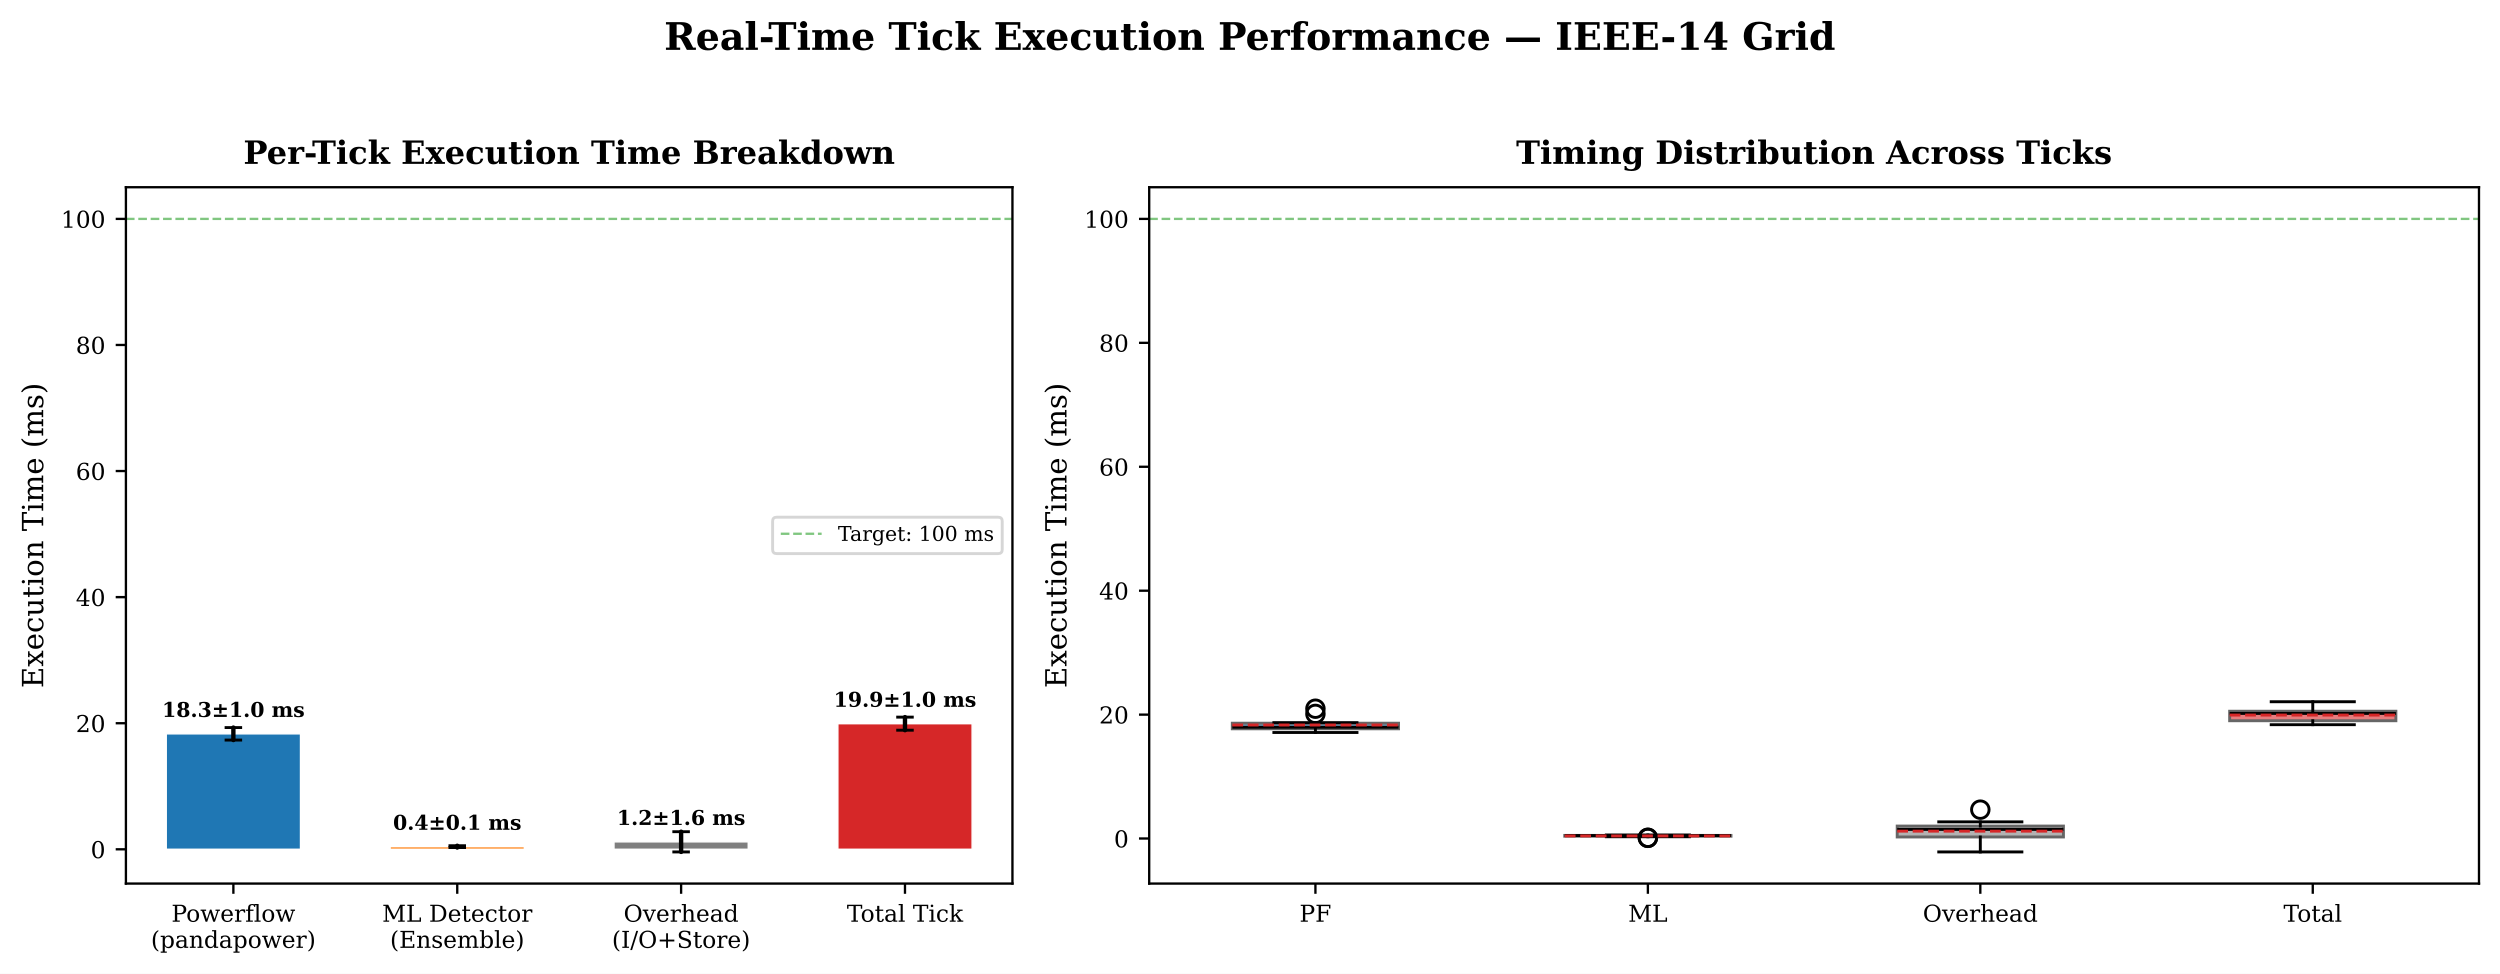
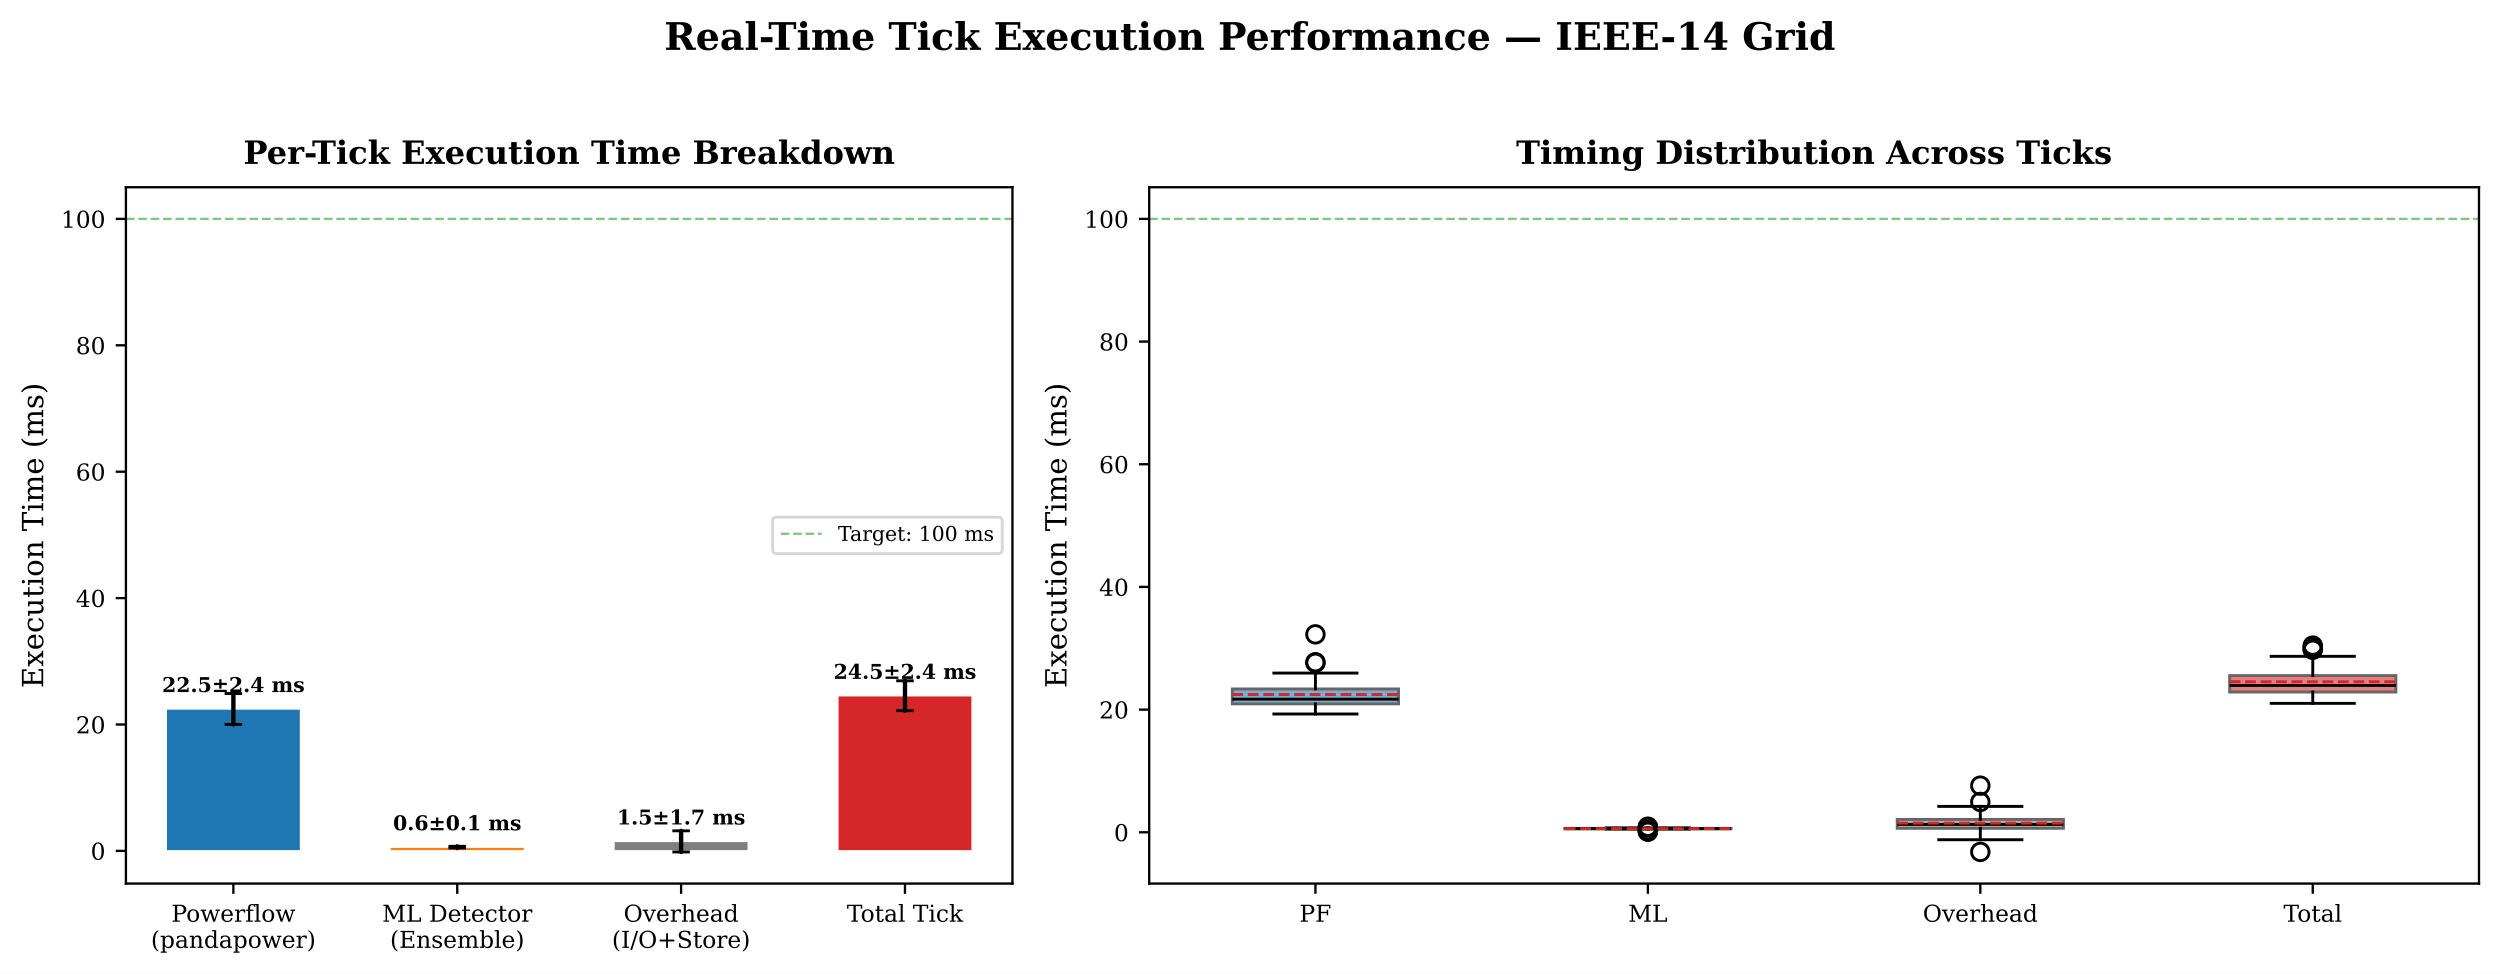
<svg xmlns="http://www.w3.org/2000/svg" xmlns:xlink="http://www.w3.org/1999/xlink" width="856.683pt" height="333.676pt" viewBox="0 0 856.683 333.676" version="1.1">
  <defs>
    <style type="text/css">*{stroke-linejoin: round; stroke-linecap: butt}</style>
  </defs>
  <g id="figure_1">
    <g id="patch_1">
      <path d="M -0 333.676  L 856.683 333.676  L 856.683 0  L -0 0  z " style="fill: #ffffff" />
    </g>
    <g id="axes_1">
      <g id="patch_2">
        <path d="M 43.148 302.776  L 346.936 302.776  L 346.936 64.16  L 43.148 64.16  z " style="fill: #ffffff" />
      </g>
      <g id="patch_3">
-         <path d="M 56.957 291.033  L 102.985 291.033  L 102.985 251.457  L 56.957 251.457  z " clip-path="url(#p3ab5cfee27)" style="fill: #1f77b4; stroke: #ffffff; stroke-width: 0.5; stroke-linejoin: miter" />
+         <path d="M 56.957 291.572  L 102.985 291.572  L 102.985 242.936  L 56.957 242.936  z " clip-path="url(#pd07b877482)" style="fill: #1f77b4; stroke: #ffffff; stroke-width: 0.5; stroke-linejoin: miter" />
      </g>
      <g id="patch_4">
-         <path d="M 133.671 291.033  L 179.699 291.033  L 179.699 290.123  L 133.671 290.123  z " clip-path="url(#p3ab5cfee27)" style="fill: #ff7f0e; stroke: #ffffff; stroke-width: 0.5; stroke-linejoin: miter" />
+         <path d="M 133.671 291.572  L 179.699 291.572  L 179.699 290.298  L 133.671 290.298  z " clip-path="url(#pd07b877482)" style="fill: #ff7f0e; stroke: #ffffff; stroke-width: 0.5; stroke-linejoin: miter" />
      </g>
      <g id="patch_5">
-         <path d="M 210.385 291.033  L 256.413 291.033  L 256.413 288.466  L 210.385 288.466  z " clip-path="url(#p3ab5cfee27)" style="fill: #7f7f7f; stroke: #ffffff; stroke-width: 0.5; stroke-linejoin: miter" />
+         <path d="M 210.385 291.572  L 256.413 291.572  L 256.413 288.317  L 210.385 288.317  z " clip-path="url(#pd07b877482)" style="fill: #7f7f7f; stroke: #ffffff; stroke-width: 0.5; stroke-linejoin: miter" />
      </g>
      <g id="patch_6">
-         <path d="M 287.099 291.033  L 333.128 291.033  L 333.128 247.98  L 287.099 247.98  z " clip-path="url(#p3ab5cfee27)" style="fill: #d62728; stroke: #ffffff; stroke-width: 0.5; stroke-linejoin: miter" />
+         <path d="M 287.099 291.572  L 333.128 291.572  L 333.128 238.406  L 287.099 238.406  z " clip-path="url(#pd07b877482)" style="fill: #d62728; stroke: #ffffff; stroke-width: 0.5; stroke-linejoin: miter" />
      </g>
      <g id="matplotlib.axis_1">
        <g id="xtick_1">
          <g id="line2d_1">
            <defs>
-               <path id="mbf00716e2d" d="M 0 0  L 0 3.5  " style="stroke: #000000; stroke-width: 0.8" />
+               <path id="m1d09635838" d="M 0 0  L 0 3.5  " style="stroke: #000000; stroke-width: 0.8" />
            </defs>
            <g>
-               <use xlink:href="#mbf00716e2d" x="79.971" y="302.776" style="stroke: #000000; stroke-width: 0.8" />
+               <use xlink:href="#m1d09635838" x="79.971" y="302.776" style="stroke: #000000; stroke-width: 0.8" />
            </g>
          </g>
          <g id="text_1">
            <text style="font-size: 8px; font-family: 'DejaVu Serif', 'Bitstream Vera Serif', 'Computer Modern Roman', 'New Century Schoolbook', 'Century Schoolbook L', 'Utopia', 'ITC Bookman', 'Bookman', 'Nimbus Roman No9 L', 'Times New Roman', 'Times', 'Palatino', 'Charter', serif" transform="translate(58.73654 315.8542)">Powerflow</text>
            <text style="font-size: 8px; font-family: 'DejaVu Serif', 'Bitstream Vera Serif', 'Computer Modern Roman', 'New Century Schoolbook', 'Century Schoolbook L', 'Utopia', 'ITC Bookman', 'Bookman', 'Nimbus Roman No9 L', 'Times New Roman', 'Times', 'Palatino', 'Charter', serif" transform="translate(51.71029 324.8125)">(pandapower)</text>
          </g>
        </g>
        <g id="xtick_2">
          <g id="line2d_2">
            <g>
-               <use xlink:href="#mbf00716e2d" x="156.685" y="302.776" style="stroke: #000000; stroke-width: 0.8" />
+               <use xlink:href="#m1d09635838" x="156.685" y="302.776" style="stroke: #000000; stroke-width: 0.8" />
            </g>
          </g>
          <g id="text_2">
            <text style="font-size: 8px; font-family: 'DejaVu Serif', 'Bitstream Vera Serif', 'Computer Modern Roman', 'New Century Schoolbook', 'Century Schoolbook L', 'Utopia', 'ITC Bookman', 'Bookman', 'Nimbus Roman No9 L', 'Times New Roman', 'Times', 'Palatino', 'Charter', serif" transform="translate(130.9451 315.8542)">ML Detector</text>
            <text style="font-size: 8px; font-family: 'DejaVu Serif', 'Bitstream Vera Serif', 'Computer Modern Roman', 'New Century Schoolbook', 'Century Schoolbook L', 'Utopia', 'ITC Bookman', 'Bookman', 'Nimbus Roman No9 L', 'Times New Roman', 'Times', 'Palatino', 'Charter', serif" transform="translate(133.6469 324.8125)">(Ensemble)</text>
          </g>
        </g>
        <g id="xtick_3">
          <g id="line2d_3">
            <g>
-               <use xlink:href="#mbf00716e2d" x="233.399" y="302.776" style="stroke: #000000; stroke-width: 0.8" />
+               <use xlink:href="#m1d09635838" x="233.399" y="302.776" style="stroke: #000000; stroke-width: 0.8" />
            </g>
          </g>
          <g id="text_3">
            <text style="font-size: 8px; font-family: 'DejaVu Serif', 'Bitstream Vera Serif', 'Computer Modern Roman', 'New Century Schoolbook', 'Century Schoolbook L', 'Utopia', 'ITC Bookman', 'Bookman', 'Nimbus Roman No9 L', 'Times New Roman', 'Times', 'Palatino', 'Charter', serif" transform="translate(213.6911 315.8542)">Overhead</text>
            <text style="font-size: 8px; font-family: 'DejaVu Serif', 'Bitstream Vera Serif', 'Computer Modern Roman', 'New Century Schoolbook', 'Century Schoolbook L', 'Utopia', 'ITC Bookman', 'Bookman', 'Nimbus Roman No9 L', 'Times New Roman', 'Times', 'Palatino', 'Charter', serif" transform="translate(209.6842 324.8125)">(I/O+Store)</text>
          </g>
        </g>
        <g id="xtick_4">
          <g id="line2d_4">
            <g>
-               <use xlink:href="#mbf00716e2d" x="310.113" y="302.776" style="stroke: #000000; stroke-width: 0.8" />
+               <use xlink:href="#m1d09635838" x="310.113" y="302.776" style="stroke: #000000; stroke-width: 0.8" />
            </g>
          </g>
          <g id="text_4">
            <text style="font-size: 8px; font-family: 'DejaVu Serif', 'Bitstream Vera Serif', 'Computer Modern Roman', 'New Century Schoolbook', 'Century Schoolbook L', 'Utopia', 'ITC Bookman', 'Bookman', 'Nimbus Roman No9 L', 'Times New Roman', 'Times', 'Palatino', 'Charter', serif; text-anchor: middle" x="310.113" y="315.854" transform="rotate(-0 310.1133 315.8542)">Total Tick</text>
          </g>
        </g>
      </g>
      <g id="matplotlib.axis_2">
        <g id="ytick_1">
          <g id="line2d_5">
            <defs>
-               <path id="mee71e24d2e" d="M 0 0  L -3.5 0  " style="stroke: #000000; stroke-width: 0.8" />
+               <path id="mb65a19b0ed" d="M 0 0  L -3.5 0  " style="stroke: #000000; stroke-width: 0.8" />
            </defs>
            <g>
-               <use xlink:href="#mee71e24d2e" x="43.148" y="291.033" style="stroke: #000000; stroke-width: 0.8" />
+               <use xlink:href="#mb65a19b0ed" x="43.148" y="291.572" style="stroke: #000000; stroke-width: 0.8" />
            </g>
          </g>
          <g id="text_5">
-             <text style="font-size: 8px; font-family: 'DejaVu Serif', 'Bitstream Vera Serif', 'Computer Modern Roman', 'New Century Schoolbook', 'Century Schoolbook L', 'Utopia', 'ITC Bookman', 'Bookman', 'Nimbus Roman No9 L', 'Times New Roman', 'Times', 'Palatino', 'Charter', serif; text-anchor: end" x="36.148" y="294.072" transform="rotate(-0 36.14813 294.0722)">0</text>
+             <text style="font-size: 8px; font-family: 'DejaVu Serif', 'Bitstream Vera Serif', 'Computer Modern Roman', 'New Century Schoolbook', 'Century Schoolbook L', 'Utopia', 'ITC Bookman', 'Bookman', 'Nimbus Roman No9 L', 'Times New Roman', 'Times', 'Palatino', 'Charter', serif; text-anchor: end" x="36.148" y="294.612" transform="rotate(-0 36.14813 294.6118)">0</text>
          </g>
        </g>
        <g id="ytick_2">
          <g id="line2d_6">
            <g>
-               <use xlink:href="#mee71e24d2e" x="43.148" y="247.828" style="stroke: #000000; stroke-width: 0.8" />
+               <use xlink:href="#mb65a19b0ed" x="43.148" y="248.259" style="stroke: #000000; stroke-width: 0.8" />
            </g>
          </g>
          <g id="text_6">
-             <text style="font-size: 8px; font-family: 'DejaVu Serif', 'Bitstream Vera Serif', 'Computer Modern Roman', 'New Century Schoolbook', 'Century Schoolbook L', 'Utopia', 'ITC Bookman', 'Bookman', 'Nimbus Roman No9 L', 'Times New Roman', 'Times', 'Palatino', 'Charter', serif; text-anchor: end" x="36.148" y="250.867" transform="rotate(-0 36.14813 250.8669)">20</text>
+             <text style="font-size: 8px; font-family: 'DejaVu Serif', 'Bitstream Vera Serif', 'Computer Modern Roman', 'New Century Schoolbook', 'Century Schoolbook L', 'Utopia', 'ITC Bookman', 'Bookman', 'Nimbus Roman No9 L', 'Times New Roman', 'Times', 'Palatino', 'Charter', serif; text-anchor: end" x="36.148" y="251.299" transform="rotate(-0 36.14813 251.2986)">20</text>
          </g>
        </g>
        <g id="ytick_3">
          <g id="line2d_7">
            <g>
-               <use xlink:href="#mee71e24d2e" x="43.148" y="204.622" style="stroke: #000000; stroke-width: 0.8" />
+               <use xlink:href="#mb65a19b0ed" x="43.148" y="204.946" style="stroke: #000000; stroke-width: 0.8" />
            </g>
          </g>
          <g id="text_7">
-             <text style="font-size: 8px; font-family: 'DejaVu Serif', 'Bitstream Vera Serif', 'Computer Modern Roman', 'New Century Schoolbook', 'Century Schoolbook L', 'Utopia', 'ITC Bookman', 'Bookman', 'Nimbus Roman No9 L', 'Times New Roman', 'Times', 'Palatino', 'Charter', serif; text-anchor: end" x="36.148" y="207.662" transform="rotate(-0 36.14813 207.6615)">40</text>
+             <text style="font-size: 8px; font-family: 'DejaVu Serif', 'Bitstream Vera Serif', 'Computer Modern Roman', 'New Century Schoolbook', 'Century Schoolbook L', 'Utopia', 'ITC Bookman', 'Bookman', 'Nimbus Roman No9 L', 'Times New Roman', 'Times', 'Palatino', 'Charter', serif; text-anchor: end" x="36.148" y="207.985" transform="rotate(-0 36.14813 207.9853)">40</text>
          </g>
        </g>
        <g id="ytick_4">
          <g id="line2d_8">
            <g>
-               <use xlink:href="#mee71e24d2e" x="43.148" y="161.417" style="stroke: #000000; stroke-width: 0.8" />
+               <use xlink:href="#mb65a19b0ed" x="43.148" y="161.633" style="stroke: #000000; stroke-width: 0.8" />
            </g>
          </g>
          <g id="text_8">
-             <text style="font-size: 8px; font-family: 'DejaVu Serif', 'Bitstream Vera Serif', 'Computer Modern Roman', 'New Century Schoolbook', 'Century Schoolbook L', 'Utopia', 'ITC Bookman', 'Bookman', 'Nimbus Roman No9 L', 'Times New Roman', 'Times', 'Palatino', 'Charter', serif; text-anchor: end" x="36.148" y="164.456" transform="rotate(-0 36.14813 164.4562)">60</text>
+             <text style="font-size: 8px; font-family: 'DejaVu Serif', 'Bitstream Vera Serif', 'Computer Modern Roman', 'New Century Schoolbook', 'Century Schoolbook L', 'Utopia', 'ITC Bookman', 'Bookman', 'Nimbus Roman No9 L', 'Times New Roman', 'Times', 'Palatino', 'Charter', serif; text-anchor: end" x="36.148" y="164.672" transform="rotate(-0 36.14813 164.6721)">60</text>
          </g>
        </g>
        <g id="ytick_5">
          <g id="line2d_9">
            <g>
-               <use xlink:href="#mee71e24d2e" x="43.148" y="118.211" style="stroke: #000000; stroke-width: 0.8" />
+               <use xlink:href="#mb65a19b0ed" x="43.148" y="118.319" style="stroke: #000000; stroke-width: 0.8" />
            </g>
          </g>
          <g id="text_9">
-             <text style="font-size: 8px; font-family: 'DejaVu Serif', 'Bitstream Vera Serif', 'Computer Modern Roman', 'New Century Schoolbook', 'Century Schoolbook L', 'Utopia', 'ITC Bookman', 'Bookman', 'Nimbus Roman No9 L', 'Times New Roman', 'Times', 'Palatino', 'Charter', serif; text-anchor: end" x="36.148" y="121.251" transform="rotate(-0 36.14813 121.2509)">80</text>
+             <text style="font-size: 8px; font-family: 'DejaVu Serif', 'Bitstream Vera Serif', 'Computer Modern Roman', 'New Century Schoolbook', 'Century Schoolbook L', 'Utopia', 'ITC Bookman', 'Bookman', 'Nimbus Roman No9 L', 'Times New Roman', 'Times', 'Palatino', 'Charter', serif; text-anchor: end" x="36.148" y="121.359" transform="rotate(-0 36.14813 121.3588)">80</text>
          </g>
        </g>
        <g id="ytick_6">
          <g id="line2d_10">
            <g>
-               <use xlink:href="#mee71e24d2e" x="43.148" y="75.006" style="stroke: #000000; stroke-width: 0.8" />
+               <use xlink:href="#mb65a19b0ed" x="43.148" y="75.006" style="stroke: #000000; stroke-width: 0.8" />
            </g>
          </g>
          <g id="text_10">
            <text style="font-size: 8px; font-family: 'DejaVu Serif', 'Bitstream Vera Serif', 'Computer Modern Roman', 'New Century Schoolbook', 'Century Schoolbook L', 'Utopia', 'ITC Bookman', 'Bookman', 'Nimbus Roman No9 L', 'Times New Roman', 'Times', 'Palatino', 'Charter', serif; text-anchor: end" x="36.148" y="78.046" transform="rotate(-0 36.14813 78.04553)">100</text>
          </g>
        </g>
        <g id="text_11">
          <text style="font-size: 10px; font-family: 'DejaVu Serif', 'Bitstream Vera Serif', 'Computer Modern Roman', 'New Century Schoolbook', 'Century Schoolbook L', 'Utopia', 'ITC Bookman', 'Bookman', 'Nimbus Roman No9 L', 'Times New Roman', 'Times', 'Palatino', 'Charter', serif; text-anchor: middle" x="14.798" y="183.468" transform="rotate(-90 14.79844 183.4677)">Execution Time (ms)</text>
        </g>
      </g>
      <g id="LineCollection_1">
-         <path d="M 79.971 253.596  L 79.971 249.317  " clip-path="url(#p3ab5cfee27)" style="fill: none; stroke: #000000; stroke-width: 1.5; stroke-linecap: round" />
-         <path d="M 156.685 290.432  L 156.685 289.814  " clip-path="url(#p3ab5cfee27)" style="fill: none; stroke: #000000; stroke-width: 1.5; stroke-linecap: round" />
-         <path d="M 233.399 291.929  L 233.399 285.003  " clip-path="url(#p3ab5cfee27)" style="fill: none; stroke: #000000; stroke-width: 1.5; stroke-linecap: round" />
-         <path d="M 310.113 250.219  L 310.113 245.742  " clip-path="url(#p3ab5cfee27)" style="fill: none; stroke: #000000; stroke-width: 1.5; stroke-linecap: round" />
+         <path d="M 79.971 248.225  L 79.971 237.647  " clip-path="url(#pd07b877482)" style="fill: none; stroke: #000000; stroke-width: 1.5; stroke-linecap: round" />
+         <path d="M 156.685 290.58  L 156.685 290.016  " clip-path="url(#pd07b877482)" style="fill: none; stroke: #000000; stroke-width: 1.5; stroke-linecap: round" />
+         <path d="M 233.399 291.929  L 233.399 284.704  " clip-path="url(#pd07b877482)" style="fill: none; stroke: #000000; stroke-width: 1.5; stroke-linecap: round" />
+         <path d="M 310.113 243.526  L 310.113 233.285  " clip-path="url(#pd07b877482)" style="fill: none; stroke: #000000; stroke-width: 1.5; stroke-linecap: round" />
      </g>
      <g id="line2d_11">
        <defs>
-           <path id="mebff96fcb3" d="M 3 0  L -3 -0  " style="stroke: #000000" />
+           <path id="m6f07d29cbc" d="M 3 0  L -3 -0  " style="stroke: #000000" />
        </defs>
-         <g clip-path="url(#p3ab5cfee27)">
-           <use xlink:href="#mebff96fcb3" x="79.971" y="253.596" style="fill: #1f77b4; stroke: #000000" />
-           <use xlink:href="#mebff96fcb3" x="156.685" y="290.432" style="fill: #1f77b4; stroke: #000000" />
-           <use xlink:href="#mebff96fcb3" x="233.399" y="291.929" style="fill: #1f77b4; stroke: #000000" />
-           <use xlink:href="#mebff96fcb3" x="310.113" y="250.219" style="fill: #1f77b4; stroke: #000000" />
+         <g clip-path="url(#pd07b877482)">
+           <use xlink:href="#m6f07d29cbc" x="79.971" y="248.225" style="fill: #1f77b4; stroke: #000000" />
+           <use xlink:href="#m6f07d29cbc" x="156.685" y="290.58" style="fill: #1f77b4; stroke: #000000" />
+           <use xlink:href="#m6f07d29cbc" x="233.399" y="291.929" style="fill: #1f77b4; stroke: #000000" />
+           <use xlink:href="#m6f07d29cbc" x="310.113" y="243.526" style="fill: #1f77b4; stroke: #000000" />
        </g>
      </g>
      <g id="line2d_12">
-         <g clip-path="url(#p3ab5cfee27)">
-           <use xlink:href="#mebff96fcb3" x="79.971" y="249.317" style="fill: #1f77b4; stroke: #000000" />
-           <use xlink:href="#mebff96fcb3" x="156.685" y="289.814" style="fill: #1f77b4; stroke: #000000" />
-           <use xlink:href="#mebff96fcb3" x="233.399" y="285.003" style="fill: #1f77b4; stroke: #000000" />
-           <use xlink:href="#mebff96fcb3" x="310.113" y="245.742" style="fill: #1f77b4; stroke: #000000" />
+         <g clip-path="url(#pd07b877482)">
+           <use xlink:href="#m6f07d29cbc" x="79.971" y="237.647" style="fill: #1f77b4; stroke: #000000" />
+           <use xlink:href="#m6f07d29cbc" x="156.685" y="290.016" style="fill: #1f77b4; stroke: #000000" />
+           <use xlink:href="#m6f07d29cbc" x="233.399" y="284.704" style="fill: #1f77b4; stroke: #000000" />
+           <use xlink:href="#m6f07d29cbc" x="310.113" y="233.285" style="fill: #1f77b4; stroke: #000000" />
        </g>
      </g>
      <g id="line2d_13">
-         <path d="M 43.148 75.006  L 346.936 75.006  " clip-path="url(#p3ab5cfee27)" style="fill: none; stroke-dasharray: 2.96,1.28; stroke-dashoffset: 0; stroke: #2ca02c; stroke-opacity: 0.6; stroke-width: 0.8" />
+         <path d="M 43.148 75.006  L 346.936 75.006  " clip-path="url(#pd07b877482)" style="fill: none; stroke-dasharray: 2.96,1.28; stroke-dashoffset: 0; stroke: #2ca02c; stroke-opacity: 0.6; stroke-width: 0.8" />
      </g>
      <g id="patch_7">
        <path d="M 43.148 302.776  L 43.148 64.16  " style="fill: none; stroke: #000000; stroke-width: 0.8; stroke-linejoin: miter; stroke-linecap: square" />
      </g>
      <g id="patch_8">
        <path d="M 346.936 302.776  L 346.936 64.16  " style="fill: none; stroke: #000000; stroke-width: 0.8; stroke-linejoin: miter; stroke-linecap: square" />
      </g>
      <g id="patch_9">
        <path d="M 43.148 302.776  L 346.936 302.776  " style="fill: none; stroke: #000000; stroke-width: 0.8; stroke-linejoin: miter; stroke-linecap: square" />
      </g>
      <g id="patch_10">
        <path d="M 43.148 64.16  L 346.936 64.16  " style="fill: none; stroke: #000000; stroke-width: 0.8; stroke-linejoin: miter; stroke-linecap: square" />
      </g>
      <g id="text_12">
-         <text style="font-weight: 700; font-size: 7px; font-family: 'DejaVu Serif', 'Bitstream Vera Serif', 'Computer Modern Roman', 'New Century Schoolbook', 'Century Schoolbook L', 'Utopia', 'ITC Bookman', 'Bookman', 'Nimbus Roman No9 L', 'Times New Roman', 'Times', 'Palatino', 'Charter', serif; text-anchor: middle" x="79.971" y="245.68" transform="rotate(-0 79.97091 245.6804)">18.3±1.0 ms</text>
+         <text style="font-weight: 700; font-size: 7px; font-family: 'DejaVu Serif', 'Bitstream Vera Serif', 'Computer Modern Roman', 'New Century Schoolbook', 'Century Schoolbook L', 'Utopia', 'ITC Bookman', 'Bookman', 'Nimbus Roman No9 L', 'Times New Roman', 'Times', 'Palatino', 'Charter', serif; text-anchor: middle" x="79.971" y="237.149" transform="rotate(-0 79.97091 237.1491)">22.5±2.4 ms</text>
      </g>
      <g id="text_13">
-         <text style="font-weight: 700; font-size: 7px; font-family: 'DejaVu Serif', 'Bitstream Vera Serif', 'Computer Modern Roman', 'New Century Schoolbook', 'Century Schoolbook L', 'Utopia', 'ITC Bookman', 'Bookman', 'Nimbus Roman No9 L', 'Times New Roman', 'Times', 'Palatino', 'Charter', serif; text-anchor: middle" x="156.685" y="284.346" transform="rotate(-0 156.6851 284.3465)">0.4±0.1 ms</text>
+         <text style="font-weight: 700; font-size: 7px; font-family: 'DejaVu Serif', 'Bitstream Vera Serif', 'Computer Modern Roman', 'New Century Schoolbook', 'Century Schoolbook L', 'Utopia', 'ITC Bookman', 'Bookman', 'Nimbus Roman No9 L', 'Times New Roman', 'Times', 'Palatino', 'Charter', serif; text-anchor: middle" x="156.685" y="284.511" transform="rotate(-0 156.6851 284.5106)">0.6±0.1 ms</text>
      </g>
      <g id="text_14">
-         <text style="font-weight: 700; font-size: 7px; font-family: 'DejaVu Serif', 'Bitstream Vera Serif', 'Computer Modern Roman', 'New Century Schoolbook', 'Century Schoolbook L', 'Utopia', 'ITC Bookman', 'Bookman', 'Nimbus Roman No9 L', 'Times New Roman', 'Times', 'Palatino', 'Charter', serif; text-anchor: middle" x="233.399" y="282.69" transform="rotate(-0 233.3992 282.6901)">1.2±1.6 ms</text>
+         <text style="font-weight: 700; font-size: 7px; font-family: 'DejaVu Serif', 'Bitstream Vera Serif', 'Computer Modern Roman', 'New Century Schoolbook', 'Century Schoolbook L', 'Utopia', 'ITC Bookman', 'Bookman', 'Nimbus Roman No9 L', 'Times New Roman', 'Times', 'Palatino', 'Charter', serif; text-anchor: middle" x="233.399" y="282.53" transform="rotate(-0 233.3992 282.5298)">1.5±1.7 ms</text>
      </g>
      <g id="text_15">
-         <text style="font-weight: 700; font-size: 7px; font-family: 'DejaVu Serif', 'Bitstream Vera Serif', 'Computer Modern Roman', 'New Century Schoolbook', 'Century Schoolbook L', 'Utopia', 'ITC Bookman', 'Bookman', 'Nimbus Roman No9 L', 'Times New Roman', 'Times', 'Palatino', 'Charter', serif; text-anchor: middle" x="310.113" y="242.204" transform="rotate(-0 310.1133 242.2039)">19.9±1.0 ms</text>
+         <text style="font-weight: 700; font-size: 7px; font-family: 'DejaVu Serif', 'Bitstream Vera Serif', 'Computer Modern Roman', 'New Century Schoolbook', 'Century Schoolbook L', 'Utopia', 'ITC Bookman', 'Bookman', 'Nimbus Roman No9 L', 'Times New Roman', 'Times', 'Palatino', 'Charter', serif; text-anchor: middle" x="310.113" y="232.619" transform="rotate(-0 310.1133 232.6188)">24.5±2.4 ms</text>
      </g>
      <g id="text_16">
        <text style="font-weight: 700; font-size: 11px; font-family: 'DejaVu Serif', 'Bitstream Vera Serif', 'Computer Modern Roman', 'New Century Schoolbook', 'Century Schoolbook L', 'Utopia', 'ITC Bookman', 'Bookman', 'Nimbus Roman No9 L', 'Times New Roman', 'Times', 'Palatino', 'Charter', serif; text-anchor: middle" x="195.042" y="56.16" transform="rotate(-0 195.0421 56.16)">Per-Tick Execution Time Breakdown</text>
      </g>
      <g id="legend_1">
        <g id="patch_11">
          <path d="M 266.154 189.705  L 342.036 189.705  Q 343.436 189.705 343.436 188.305  L 343.436 178.631  Q 343.436 177.231 342.036 177.231  L 266.154 177.231  Q 264.754 177.231 264.754 178.631  L 264.754 188.305  Q 264.754 189.705 266.154 189.705  z " style="fill: #ffffff; opacity: 0.8; stroke: #cccccc; stroke-linejoin: miter" />
        </g>
        <g id="line2d_14">
          <path d="M 267.554 182.9  L 274.554 182.9  L 281.554 182.9  " style="fill: none; stroke-dasharray: 2.96,1.28; stroke-dashoffset: 0; stroke: #2ca02c; stroke-opacity: 0.6; stroke-width: 0.8" />
        </g>
        <g id="text_17">
          <text style="font-size: 7px; font-family: 'DejaVu Serif', 'Bitstream Vera Serif', 'Computer Modern Roman', 'New Century Schoolbook', 'Century Schoolbook L', 'Utopia', 'ITC Bookman', 'Bookman', 'Nimbus Roman No9 L', 'Times New Roman', 'Times', 'Palatino', 'Charter', serif; text-anchor: start" x="287.154" y="185.35" transform="rotate(-0 287.1539 185.3495)">Target: 100 ms</text>
        </g>
      </g>
    </g>
    <g id="axes_2">
      <g id="patch_12">
        <path d="M 393.801 302.776  L 849.483 302.776  L 849.483 64.16  L 393.801 64.16  z " style="fill: #ffffff" />
      </g>
      <g id="matplotlib.axis_3">
        <g id="xtick_5">
          <g id="line2d_15">
            <g>
-               <use xlink:href="#mbf00716e2d" x="450.761" y="302.776" style="stroke: #000000; stroke-width: 0.8" />
+               <use xlink:href="#m1d09635838" x="450.761" y="302.776" style="stroke: #000000; stroke-width: 0.8" />
            </g>
          </g>
          <g id="text_18">
            <text style="font-size: 8px; font-family: 'DejaVu Serif', 'Bitstream Vera Serif', 'Computer Modern Roman', 'New Century Schoolbook', 'Century Schoolbook L', 'Utopia', 'ITC Bookman', 'Bookman', 'Nimbus Roman No9 L', 'Times New Roman', 'Times', 'Palatino', 'Charter', serif; text-anchor: middle" x="450.761" y="315.854" transform="rotate(-0 450.7614 315.8542)">PF</text>
          </g>
        </g>
        <g id="xtick_6">
          <g id="line2d_16">
            <g>
-               <use xlink:href="#mbf00716e2d" x="564.682" y="302.776" style="stroke: #000000; stroke-width: 0.8" />
+               <use xlink:href="#m1d09635838" x="564.682" y="302.776" style="stroke: #000000; stroke-width: 0.8" />
            </g>
          </g>
          <g id="text_19">
            <text style="font-size: 8px; font-family: 'DejaVu Serif', 'Bitstream Vera Serif', 'Computer Modern Roman', 'New Century Schoolbook', 'Century Schoolbook L', 'Utopia', 'ITC Bookman', 'Bookman', 'Nimbus Roman No9 L', 'Times New Roman', 'Times', 'Palatino', 'Charter', serif; text-anchor: middle" x="564.682" y="315.854" transform="rotate(-0 564.6819 315.8542)">ML</text>
          </g>
        </g>
        <g id="xtick_7">
          <g id="line2d_17">
            <g>
-               <use xlink:href="#mbf00716e2d" x="678.602" y="302.776" style="stroke: #000000; stroke-width: 0.8" />
+               <use xlink:href="#m1d09635838" x="678.602" y="302.776" style="stroke: #000000; stroke-width: 0.8" />
            </g>
          </g>
          <g id="text_20">
            <text style="font-size: 8px; font-family: 'DejaVu Serif', 'Bitstream Vera Serif', 'Computer Modern Roman', 'New Century Schoolbook', 'Century Schoolbook L', 'Utopia', 'ITC Bookman', 'Bookman', 'Nimbus Roman No9 L', 'Times New Roman', 'Times', 'Palatino', 'Charter', serif; text-anchor: middle" x="678.602" y="315.854" transform="rotate(-0 678.6024 315.8542)">Overhead</text>
          </g>
        </g>
        <g id="xtick_8">
          <g id="line2d_18">
            <g>
-               <use xlink:href="#mbf00716e2d" x="792.523" y="302.776" style="stroke: #000000; stroke-width: 0.8" />
+               <use xlink:href="#m1d09635838" x="792.523" y="302.776" style="stroke: #000000; stroke-width: 0.8" />
            </g>
          </g>
          <g id="text_21">
            <text style="font-size: 8px; font-family: 'DejaVu Serif', 'Bitstream Vera Serif', 'Computer Modern Roman', 'New Century Schoolbook', 'Century Schoolbook L', 'Utopia', 'ITC Bookman', 'Bookman', 'Nimbus Roman No9 L', 'Times New Roman', 'Times', 'Palatino', 'Charter', serif; text-anchor: middle" x="792.523" y="315.854" transform="rotate(-0 792.5229 315.8542)">Total</text>
          </g>
        </g>
      </g>
      <g id="matplotlib.axis_4">
        <g id="ytick_7">
          <g id="line2d_19">
            <g>
-               <use xlink:href="#mee71e24d2e" x="393.801" y="287.342" style="stroke: #000000; stroke-width: 0.8" />
+               <use xlink:href="#mb65a19b0ed" x="393.801" y="285.207" style="stroke: #000000; stroke-width: 0.8" />
            </g>
          </g>
          <g id="text_22">
-             <text style="font-size: 8px; font-family: 'DejaVu Serif', 'Bitstream Vera Serif', 'Computer Modern Roman', 'New Century Schoolbook', 'Century Schoolbook L', 'Utopia', 'ITC Bookman', 'Bookman', 'Nimbus Roman No9 L', 'Times New Roman', 'Times', 'Palatino', 'Charter', serif; text-anchor: end" x="386.801" y="290.382" transform="rotate(-0 386.8011 290.3818)">0</text>
+             <text style="font-size: 8px; font-family: 'DejaVu Serif', 'Bitstream Vera Serif', 'Computer Modern Roman', 'New Century Schoolbook', 'Century Schoolbook L', 'Utopia', 'ITC Bookman', 'Bookman', 'Nimbus Roman No9 L', 'Times New Roman', 'Times', 'Palatino', 'Charter', serif; text-anchor: end" x="386.801" y="288.246" transform="rotate(-0 386.8011 288.2463)">0</text>
          </g>
        </g>
        <g id="ytick_8">
          <g id="line2d_20">
            <g>
-               <use xlink:href="#mee71e24d2e" x="393.801" y="244.875" style="stroke: #000000; stroke-width: 0.8" />
+               <use xlink:href="#mb65a19b0ed" x="393.801" y="243.167" style="stroke: #000000; stroke-width: 0.8" />
            </g>
          </g>
          <g id="text_23">
-             <text style="font-size: 8px; font-family: 'DejaVu Serif', 'Bitstream Vera Serif', 'Computer Modern Roman', 'New Century Schoolbook', 'Century Schoolbook L', 'Utopia', 'ITC Bookman', 'Bookman', 'Nimbus Roman No9 L', 'Times New Roman', 'Times', 'Palatino', 'Charter', serif; text-anchor: end" x="386.801" y="247.915" transform="rotate(-0 386.8011 247.9146)">20</text>
+             <text style="font-size: 8px; font-family: 'DejaVu Serif', 'Bitstream Vera Serif', 'Computer Modern Roman', 'New Century Schoolbook', 'Century Schoolbook L', 'Utopia', 'ITC Bookman', 'Bookman', 'Nimbus Roman No9 L', 'Times New Roman', 'Times', 'Palatino', 'Charter', serif; text-anchor: end" x="386.801" y="246.206" transform="rotate(-0 386.8011 246.2061)">20</text>
          </g>
        </g>
        <g id="ytick_9">
          <g id="line2d_21">
            <g>
-               <use xlink:href="#mee71e24d2e" x="393.801" y="202.408" style="stroke: #000000; stroke-width: 0.8" />
+               <use xlink:href="#mb65a19b0ed" x="393.801" y="201.127" style="stroke: #000000; stroke-width: 0.8" />
            </g>
          </g>
          <g id="text_24">
-             <text style="font-size: 8px; font-family: 'DejaVu Serif', 'Bitstream Vera Serif', 'Computer Modern Roman', 'New Century Schoolbook', 'Century Schoolbook L', 'Utopia', 'ITC Bookman', 'Bookman', 'Nimbus Roman No9 L', 'Times New Roman', 'Times', 'Palatino', 'Charter', serif; text-anchor: end" x="386.801" y="205.447" transform="rotate(-0 386.8011 205.4473)">40</text>
+             <text style="font-size: 8px; font-family: 'DejaVu Serif', 'Bitstream Vera Serif', 'Computer Modern Roman', 'New Century Schoolbook', 'Century Schoolbook L', 'Utopia', 'ITC Bookman', 'Bookman', 'Nimbus Roman No9 L', 'Times New Roman', 'Times', 'Palatino', 'Charter', serif; text-anchor: end" x="386.801" y="204.166" transform="rotate(-0 386.8011 204.166)">40</text>
          </g>
        </g>
        <g id="ytick_10">
          <g id="line2d_22">
            <g>
-               <use xlink:href="#mee71e24d2e" x="393.801" y="159.941" style="stroke: #000000; stroke-width: 0.8" />
+               <use xlink:href="#mb65a19b0ed" x="393.801" y="159.086" style="stroke: #000000; stroke-width: 0.8" />
            </g>
          </g>
          <g id="text_25">
-             <text style="font-size: 8px; font-family: 'DejaVu Serif', 'Bitstream Vera Serif', 'Computer Modern Roman', 'New Century Schoolbook', 'Century Schoolbook L', 'Utopia', 'ITC Bookman', 'Bookman', 'Nimbus Roman No9 L', 'Times New Roman', 'Times', 'Palatino', 'Charter', serif; text-anchor: end" x="386.801" y="162.98" transform="rotate(-0 386.8011 162.9801)">60</text>
+             <text style="font-size: 8px; font-family: 'DejaVu Serif', 'Bitstream Vera Serif', 'Computer Modern Roman', 'New Century Schoolbook', 'Century Schoolbook L', 'Utopia', 'ITC Bookman', 'Bookman', 'Nimbus Roman No9 L', 'Times New Roman', 'Times', 'Palatino', 'Charter', serif; text-anchor: end" x="386.801" y="162.126" transform="rotate(-0 386.8011 162.1258)">60</text>
          </g>
        </g>
        <g id="ytick_11">
          <g id="line2d_23">
            <g>
-               <use xlink:href="#mee71e24d2e" x="393.801" y="117.473" style="stroke: #000000; stroke-width: 0.8" />
+               <use xlink:href="#mb65a19b0ed" x="393.801" y="117.046" style="stroke: #000000; stroke-width: 0.8" />
            </g>
          </g>
          <g id="text_26">
-             <text style="font-size: 8px; font-family: 'DejaVu Serif', 'Bitstream Vera Serif', 'Computer Modern Roman', 'New Century Schoolbook', 'Century Schoolbook L', 'Utopia', 'ITC Bookman', 'Bookman', 'Nimbus Roman No9 L', 'Times New Roman', 'Times', 'Palatino', 'Charter', serif; text-anchor: end" x="386.801" y="120.513" transform="rotate(-0 386.8011 120.5128)">80</text>
+             <text style="font-size: 8px; font-family: 'DejaVu Serif', 'Bitstream Vera Serif', 'Computer Modern Roman', 'New Century Schoolbook', 'Century Schoolbook L', 'Utopia', 'ITC Bookman', 'Bookman', 'Nimbus Roman No9 L', 'Times New Roman', 'Times', 'Palatino', 'Charter', serif; text-anchor: end" x="386.801" y="120.086" transform="rotate(-0 386.8011 120.0857)">80</text>
          </g>
        </g>
        <g id="ytick_12">
          <g id="line2d_24">
            <g>
-               <use xlink:href="#mee71e24d2e" x="393.801" y="75.006" style="stroke: #000000; stroke-width: 0.8" />
+               <use xlink:href="#mb65a19b0ed" x="393.801" y="75.006" style="stroke: #000000; stroke-width: 0.8" />
            </g>
          </g>
          <g id="text_27">
            <text style="font-size: 8px; font-family: 'DejaVu Serif', 'Bitstream Vera Serif', 'Computer Modern Roman', 'New Century Schoolbook', 'Century Schoolbook L', 'Utopia', 'ITC Bookman', 'Bookman', 'Nimbus Roman No9 L', 'Times New Roman', 'Times', 'Palatino', 'Charter', serif; text-anchor: end" x="386.801" y="78.046" transform="rotate(-0 386.8011 78.04553)">100</text>
          </g>
        </g>
        <g id="text_28">
          <text style="font-size: 10px; font-family: 'DejaVu Serif', 'Bitstream Vera Serif', 'Computer Modern Roman', 'New Century Schoolbook', 'Century Schoolbook L', 'Utopia', 'ITC Bookman', 'Bookman', 'Nimbus Roman No9 L', 'Times New Roman', 'Times', 'Palatino', 'Charter', serif; text-anchor: middle" x="365.451" y="183.468" transform="rotate(-90 365.4514 183.4677)">Execution Time (ms)</text>
        </g>
      </g>
      <g id="patch_13">
-         <path d="M 422.281 249.739  L 479.241 249.739  L 479.241 247.824  L 422.281 247.824  L 422.281 249.739  z " clip-path="url(#p6959b4f967)" style="fill: #1f77b4; opacity: 0.6; stroke: #000000; stroke-linejoin: miter" />
+         <path d="M 422.281 241.196  L 479.241 241.196  L 479.241 236.09  L 422.281 236.09  L 422.281 241.196  z " clip-path="url(#pdc102f8906)" style="fill: #1f77b4; opacity: 0.6; stroke: #000000; stroke-linejoin: miter" />
      </g>
      <g id="line2d_25">
-         <path d="M 450.761 249.739  L 450.761 251.01  " clip-path="url(#p6959b4f967)" style="fill: none; stroke: #000000; stroke-linecap: square" />
+         <path d="M 450.761 241.196  L 450.761 244.662  " clip-path="url(#pdc102f8906)" style="fill: none; stroke: #000000; stroke-linecap: square" />
      </g>
      <g id="line2d_26">
-         <path d="M 450.761 247.824  L 450.761 247.639  " clip-path="url(#p6959b4f967)" style="fill: none; stroke: #000000; stroke-linecap: square" />
+         <path d="M 450.761 236.09  L 450.761 230.649  " clip-path="url(#pdc102f8906)" style="fill: none; stroke: #000000; stroke-linecap: square" />
      </g>
      <g id="line2d_27">
-         <path d="M 436.521 251.01  L 465.001 251.01  " clip-path="url(#p6959b4f967)" style="fill: none; stroke: #000000; stroke-linecap: square" />
+         <path d="M 436.521 244.662  L 465.001 244.662  " clip-path="url(#pdc102f8906)" style="fill: none; stroke: #000000; stroke-linecap: square" />
      </g>
      <g id="line2d_28">
-         <path d="M 436.521 247.639  L 465.001 247.639  " clip-path="url(#p6959b4f967)" style="fill: none; stroke: #000000; stroke-linecap: square" />
+         <path d="M 436.521 230.649  L 465.001 230.649  " clip-path="url(#pdc102f8906)" style="fill: none; stroke: #000000; stroke-linecap: square" />
      </g>
      <g id="line2d_29">
        <defs>
-           <path id="mea780d109a" d="M 0 3  C 0.796 3 1.559 2.684 2.121 2.121  C 2.684 1.559 3 0.796 3 0  C 3 -0.796 2.684 -1.559 2.121 -2.121  C 1.559 -2.684 0.796 -3 0 -3  C -0.796 -3 -1.559 -2.684 -2.121 -2.121  C -2.684 -1.559 -3 -0.796 -3 0  C -3 0.796 -2.684 1.559 -2.121 2.121  C -1.559 2.684 -0.796 3 0 3  z " style="stroke: #000000" />
+           <path id="mfc98b1a705" d="M 0 3  C 0.796 3 1.559 2.684 2.121 2.121  C 2.684 1.559 3 0.796 3 0  C 3 -0.796 2.684 -1.559 2.121 -2.121  C 1.559 -2.684 0.796 -3 0 -3  C -0.796 -3 -1.559 -2.684 -2.121 -2.121  C -2.684 -1.559 -3 -0.796 -3 0  C -3 0.796 -2.684 1.559 -2.121 2.121  C -1.559 2.684 -0.796 3 0 3  z " style="stroke: #000000" />
        </defs>
-         <g clip-path="url(#p6959b4f967)">
-           <use xlink:href="#mea780d109a" x="450.761" y="242.854" style="fill-opacity: 0; stroke: #000000" />
-           <use xlink:href="#mea780d109a" x="450.761" y="244.635" style="fill-opacity: 0; stroke: #000000" />
+         <g clip-path="url(#pdc102f8906)">
+           <use xlink:href="#mfc98b1a705" x="450.761" y="217.377" style="fill-opacity: 0; stroke: #000000" />
+           <use xlink:href="#mfc98b1a705" x="450.761" y="226.929" style="fill-opacity: 0; stroke: #000000" />
+           <use xlink:href="#mfc98b1a705" x="450.761" y="227.133" style="fill-opacity: 0; stroke: #000000" />
        </g>
      </g>
      <g id="patch_14">
-         <path d="M 536.202 286.544  L 593.162 286.544  L 593.162 286.273  L 536.202 286.273  L 536.202 286.544  z " clip-path="url(#p6959b4f967)" style="fill: #ff7f0e; opacity: 0.6; stroke: #000000; stroke-linejoin: miter" />
+         <path d="M 536.202 284.017  L 593.162 284.017  L 593.162 283.859  L 536.202 283.859  L 536.202 284.017  z " clip-path="url(#pdc102f8906)" style="fill: #ff7f0e; opacity: 0.6; stroke: #000000; stroke-linejoin: miter" />
      </g>
      <g id="line2d_30">
-         <path d="M 564.682 286.544  L 564.682 286.728  " clip-path="url(#p6959b4f967)" style="fill: none; stroke: #000000; stroke-linecap: square" />
+         <path d="M 564.682 284.017  L 564.682 284.08  " clip-path="url(#pdc102f8906)" style="fill: none; stroke: #000000; stroke-linecap: square" />
      </g>
      <g id="line2d_31">
-         <path d="M 564.682 286.273  L 564.682 286.128  " clip-path="url(#p6959b4f967)" style="fill: none; stroke: #000000; stroke-linecap: square" />
+         <path d="M 564.682 283.859  L 564.682 283.679  " clip-path="url(#pdc102f8906)" style="fill: none; stroke: #000000; stroke-linecap: square" />
      </g>
      <g id="line2d_32">
-         <path d="M 550.442 286.728  L 578.922 286.728  " clip-path="url(#p6959b4f967)" style="fill: none; stroke: #000000; stroke-linecap: square" />
+         <path d="M 550.442 284.08  L 578.922 284.08  " clip-path="url(#pdc102f8906)" style="fill: none; stroke: #000000; stroke-linecap: square" />
      </g>
      <g id="line2d_33">
-         <path d="M 550.442 286.128  L 578.922 286.128  " clip-path="url(#p6959b4f967)" style="fill: none; stroke: #000000; stroke-linecap: square" />
+         <path d="M 550.442 283.679  L 578.922 283.679  " clip-path="url(#pdc102f8906)" style="fill: none; stroke: #000000; stroke-linecap: square" />
      </g>
      <g id="line2d_34">
-         <g clip-path="url(#p6959b4f967)">
-           <use xlink:href="#mea780d109a" x="564.682" y="287.11" style="fill-opacity: 0; stroke: #000000" />
-           <use xlink:href="#mea780d109a" x="564.682" y="287.101" style="fill-opacity: 0; stroke: #000000" />
+         <g clip-path="url(#pdc102f8906)">
+           <use xlink:href="#mfc98b1a705" x="564.682" y="284.956" style="fill-opacity: 0; stroke: #000000" />
+           <use xlink:href="#mfc98b1a705" x="564.682" y="284.956" style="fill-opacity: 0; stroke: #000000" />
+           <use xlink:href="#mfc98b1a705" x="564.682" y="284.487" style="fill-opacity: 0; stroke: #000000" />
+           <use xlink:href="#mfc98b1a705" x="564.682" y="284.488" style="fill-opacity: 0; stroke: #000000" />
+           <use xlink:href="#mfc98b1a705" x="564.682" y="283.304" style="fill-opacity: 0; stroke: #000000" />
+           <use xlink:href="#mfc98b1a705" x="564.682" y="283.401" style="fill-opacity: 0; stroke: #000000" />
        </g>
      </g>
      <g id="patch_15">
-         <path d="M 650.122 286.81  L 707.082 286.81  L 707.082 283.07  L 650.122 283.07  L 650.122 286.81  z " clip-path="url(#p6959b4f967)" style="fill: #7f7f7f; opacity: 0.6; stroke: #000000; stroke-linejoin: miter" />
+         <path d="M 650.122 283.837  L 707.082 283.837  L 707.082 280.792  L 650.122 280.792  L 650.122 283.837  z " clip-path="url(#pdc102f8906)" style="fill: #7f7f7f; opacity: 0.6; stroke: #000000; stroke-linejoin: miter" />
      </g>
      <g id="line2d_35">
-         <path d="M 678.602 286.81  L 678.602 291.929  " clip-path="url(#p6959b4f967)" style="fill: none; stroke: #000000; stroke-linecap: square" />
+         <path d="M 678.602 283.837  L 678.602 287.761  " clip-path="url(#pdc102f8906)" style="fill: none; stroke: #000000; stroke-linecap: square" />
      </g>
      <g id="line2d_36">
-         <path d="M 678.602 283.07  L 678.602 281.63  " clip-path="url(#p6959b4f967)" style="fill: none; stroke: #000000; stroke-linecap: square" />
+         <path d="M 678.602 280.792  L 678.602 276.34  " clip-path="url(#pdc102f8906)" style="fill: none; stroke: #000000; stroke-linecap: square" />
      </g>
      <g id="line2d_37">
-         <path d="M 664.362 291.929  L 692.842 291.929  " clip-path="url(#p6959b4f967)" style="fill: none; stroke: #000000; stroke-linecap: square" />
+         <path d="M 664.362 287.761  L 692.842 287.761  " clip-path="url(#pdc102f8906)" style="fill: none; stroke: #000000; stroke-linecap: square" />
      </g>
      <g id="line2d_38">
-         <path d="M 664.362 281.63  L 692.842 281.63  " clip-path="url(#p6959b4f967)" style="fill: none; stroke: #000000; stroke-linecap: square" />
+         <path d="M 664.362 276.34  L 692.842 276.34  " clip-path="url(#pdc102f8906)" style="fill: none; stroke: #000000; stroke-linecap: square" />
      </g>
      <g id="line2d_39">
-         <g clip-path="url(#p6959b4f967)">
-           <use xlink:href="#mea780d109a" x="678.602" y="277.446" style="fill-opacity: 0; stroke: #000000" />
+         <g clip-path="url(#pdc102f8906)">
+           <use xlink:href="#mfc98b1a705" x="678.602" y="291.929" style="fill-opacity: 0; stroke: #000000" />
+           <use xlink:href="#mfc98b1a705" x="678.602" y="274.804" style="fill-opacity: 0; stroke: #000000" />
+           <use xlink:href="#mfc98b1a705" x="678.602" y="269.225" style="fill-opacity: 0; stroke: #000000" />
        </g>
      </g>
      <g id="patch_16">
-         <path d="M 764.043 246.976  L 821.003 246.976  L 821.003 243.721  L 764.043 243.721  L 764.043 246.976  z " clip-path="url(#p6959b4f967)" style="fill: #d62728; opacity: 0.6; stroke: #000000; stroke-linejoin: miter" />
+         <path d="M 764.043 237.132  L 821.003 237.132  L 821.003 231.51  L 764.043 231.51  L 764.043 237.132  z " clip-path="url(#pdc102f8906)" style="fill: #d62728; opacity: 0.6; stroke: #000000; stroke-linejoin: miter" />
      </g>
      <g id="line2d_40">
-         <path d="M 792.523 246.976  L 792.523 248.336  " clip-path="url(#p6959b4f967)" style="fill: none; stroke: #000000; stroke-linecap: square" />
+         <path d="M 792.523 237.132  L 792.523 241.026  " clip-path="url(#pdc102f8906)" style="fill: none; stroke: #000000; stroke-linecap: square" />
      </g>
      <g id="line2d_41">
-         <path d="M 792.523 243.721  L 792.523 240.464  " clip-path="url(#p6959b4f967)" style="fill: none; stroke: #000000; stroke-linecap: square" />
+         <path d="M 792.523 231.51  L 792.523 224.911  " clip-path="url(#pdc102f8906)" style="fill: none; stroke: #000000; stroke-linecap: square" />
      </g>
      <g id="line2d_42">
-         <path d="M 778.283 248.336  L 806.763 248.336  " clip-path="url(#p6959b4f967)" style="fill: none; stroke: #000000; stroke-linecap: square" />
+         <path d="M 778.283 241.026  L 806.763 241.026  " clip-path="url(#pdc102f8906)" style="fill: none; stroke: #000000; stroke-linecap: square" />
      </g>
      <g id="line2d_43">
-         <path d="M 778.283 240.464  L 806.763 240.464  " clip-path="url(#p6959b4f967)" style="fill: none; stroke: #000000; stroke-linecap: square" />
-       </g>
-       <g id="line2d_44" />
+         <path d="M 778.283 224.911  L 806.763 224.911  " clip-path="url(#pdc102f8906)" style="fill: none; stroke: #000000; stroke-linecap: square" />
+       </g>
+       <g id="line2d_44">
+         <g clip-path="url(#pdc102f8906)">
+           <use xlink:href="#mfc98b1a705" x="792.523" y="221.23" style="fill-opacity: 0; stroke: #000000" />
+           <use xlink:href="#mfc98b1a705" x="792.523" y="222.664" style="fill-opacity: 0; stroke: #000000" />
+           <use xlink:href="#mfc98b1a705" x="792.523" y="221.781" style="fill-opacity: 0; stroke: #000000" />
+           <use xlink:href="#mfc98b1a705" x="792.523" y="222.437" style="fill-opacity: 0; stroke: #000000" />
+         </g>
+       </g>
      <g id="line2d_45">
-         <path d="M 393.801 75.006  L 849.483 75.006  " clip-path="url(#p6959b4f967)" style="fill: none; stroke-dasharray: 2.96,1.28; stroke-dashoffset: 0; stroke: #2ca02c; stroke-opacity: 0.6; stroke-width: 0.8" />
+         <path d="M 393.801 75.006  L 849.483 75.006  " clip-path="url(#pdc102f8906)" style="fill: none; stroke-dasharray: 2.96,1.28; stroke-dashoffset: 0; stroke: #2ca02c; stroke-opacity: 0.6; stroke-width: 0.8" />
      </g>
      <g id="line2d_46">
-         <path d="M 422.281 249.191  L 479.241 249.191  " clip-path="url(#p6959b4f967)" style="fill: none; stroke: #000000" />
+         <path d="M 422.281 239.586  L 479.241 239.586  " clip-path="url(#pdc102f8906)" style="fill: none; stroke: #000000" />
      </g>
      <g id="line2d_47">
-         <path d="M 422.281 248.442  L 479.241 248.442  " clip-path="url(#p6959b4f967)" style="fill: none; stroke-dasharray: 3.7,1.6; stroke-dashoffset: 0; stroke: #d62728" />
+         <path d="M 422.281 238  L 479.241 238  " clip-path="url(#pdc102f8906)" style="fill: none; stroke-dasharray: 3.7,1.6; stroke-dashoffset: 0; stroke: #d62728" />
      </g>
      <g id="line2d_48">
-         <path d="M 536.202 286.322  L 593.162 286.322  " clip-path="url(#p6959b4f967)" style="fill: none; stroke: #000000" />
+         <path d="M 536.202 283.947  L 593.162 283.947  " clip-path="url(#pdc102f8906)" style="fill: none; stroke: #000000" />
      </g>
      <g id="line2d_49">
-         <path d="M 536.202 286.448  L 593.162 286.448  " clip-path="url(#p6959b4f967)" style="fill: none; stroke-dasharray: 3.7,1.6; stroke-dashoffset: 0; stroke: #d62728" />
+         <path d="M 536.202 283.97  L 593.162 283.97  " clip-path="url(#pdc102f8906)" style="fill: none; stroke-dasharray: 3.7,1.6; stroke-dashoffset: 0; stroke: #d62728" />
      </g>
      <g id="line2d_50">
-         <path d="M 650.122 284.219  L 707.082 284.219  " clip-path="url(#p6959b4f967)" style="fill: none; stroke: #000000" />
+         <path d="M 650.122 282.499  L 707.082 282.499  " clip-path="url(#pdc102f8906)" style="fill: none; stroke: #000000" />
      </g>
      <g id="line2d_51">
-         <path d="M 650.122 284.82  L 707.082 284.82  " clip-path="url(#p6959b4f967)" style="fill: none; stroke-dasharray: 3.7,1.6; stroke-dashoffset: 0; stroke: #d62728" />
+         <path d="M 650.122 282.047  L 707.082 282.047  " clip-path="url(#pdc102f8906)" style="fill: none; stroke-dasharray: 3.7,1.6; stroke-dashoffset: 0; stroke: #d62728" />
      </g>
      <g id="line2d_52">
-         <path d="M 764.043 244.459  L 821.003 244.459  " clip-path="url(#p6959b4f967)" style="fill: none; stroke: #000000" />
+         <path d="M 764.043 234.879  L 821.003 234.879  " clip-path="url(#pdc102f8906)" style="fill: none; stroke: #000000" />
      </g>
      <g id="line2d_53">
-         <path d="M 764.043 245.025  L 821.003 245.025  " clip-path="url(#p6959b4f967)" style="fill: none; stroke-dasharray: 3.7,1.6; stroke-dashoffset: 0; stroke: #d62728" />
+         <path d="M 764.043 233.603  L 821.003 233.603  " clip-path="url(#pdc102f8906)" style="fill: none; stroke-dasharray: 3.7,1.6; stroke-dashoffset: 0; stroke: #d62728" />
      </g>
      <g id="patch_17">
        <path d="M 393.801 302.776  L 393.801 64.16  " style="fill: none; stroke: #000000; stroke-width: 0.8; stroke-linejoin: miter; stroke-linecap: square" />
      </g>
      <g id="patch_18">
        <path d="M 849.483 302.776  L 849.483 64.16  " style="fill: none; stroke: #000000; stroke-width: 0.8; stroke-linejoin: miter; stroke-linecap: square" />
      </g>
      <g id="patch_19">
        <path d="M 393.801 302.776  L 849.483 302.776  " style="fill: none; stroke: #000000; stroke-width: 0.8; stroke-linejoin: miter; stroke-linecap: square" />
      </g>
      <g id="patch_20">
        <path d="M 393.801 64.16  L 849.483 64.16  " style="fill: none; stroke: #000000; stroke-width: 0.8; stroke-linejoin: miter; stroke-linecap: square" />
      </g>
      <g id="text_29">
        <text style="font-weight: 700; font-size: 11px; font-family: 'DejaVu Serif', 'Bitstream Vera Serif', 'Computer Modern Roman', 'New Century Schoolbook', 'Century Schoolbook L', 'Utopia', 'ITC Bookman', 'Bookman', 'Nimbus Roman No9 L', 'Times New Roman', 'Times', 'Palatino', 'Charter', serif; text-anchor: middle" x="621.642" y="56.16" transform="rotate(-0 621.6421 56.16)">Timing Distribution Across Ticks</text>
      </g>
    </g>
    <g id="text_30">
      <text style="font-weight: 700; font-size: 13px; font-family: 'DejaVu Serif', 'Bitstream Vera Serif', 'Computer Modern Roman', 'New Century Schoolbook', 'Century Schoolbook L', 'Utopia', 'ITC Bookman', 'Bookman', 'Nimbus Roman No9 L', 'Times New Roman', 'Times', 'Palatino', 'Charter', serif; text-anchor: middle" x="428.283" y="17.078" transform="rotate(-0 428.2831 17.07797)">Real-Time Tick Execution Performance — IEEE-14 Grid</text>
    </g>
  </g>
  <defs>
-     <clipPath id="p3ab5cfee27">
+     <clipPath id="pd07b877482">
      <rect x="43.148" y="64.16" width="303.788" height="238.615" />
    </clipPath>
-     <clipPath id="p6959b4f967">
+     <clipPath id="pdc102f8906">
      <rect x="393.801" y="64.16" width="455.682" height="238.615" />
    </clipPath>
  </defs>
</svg>
